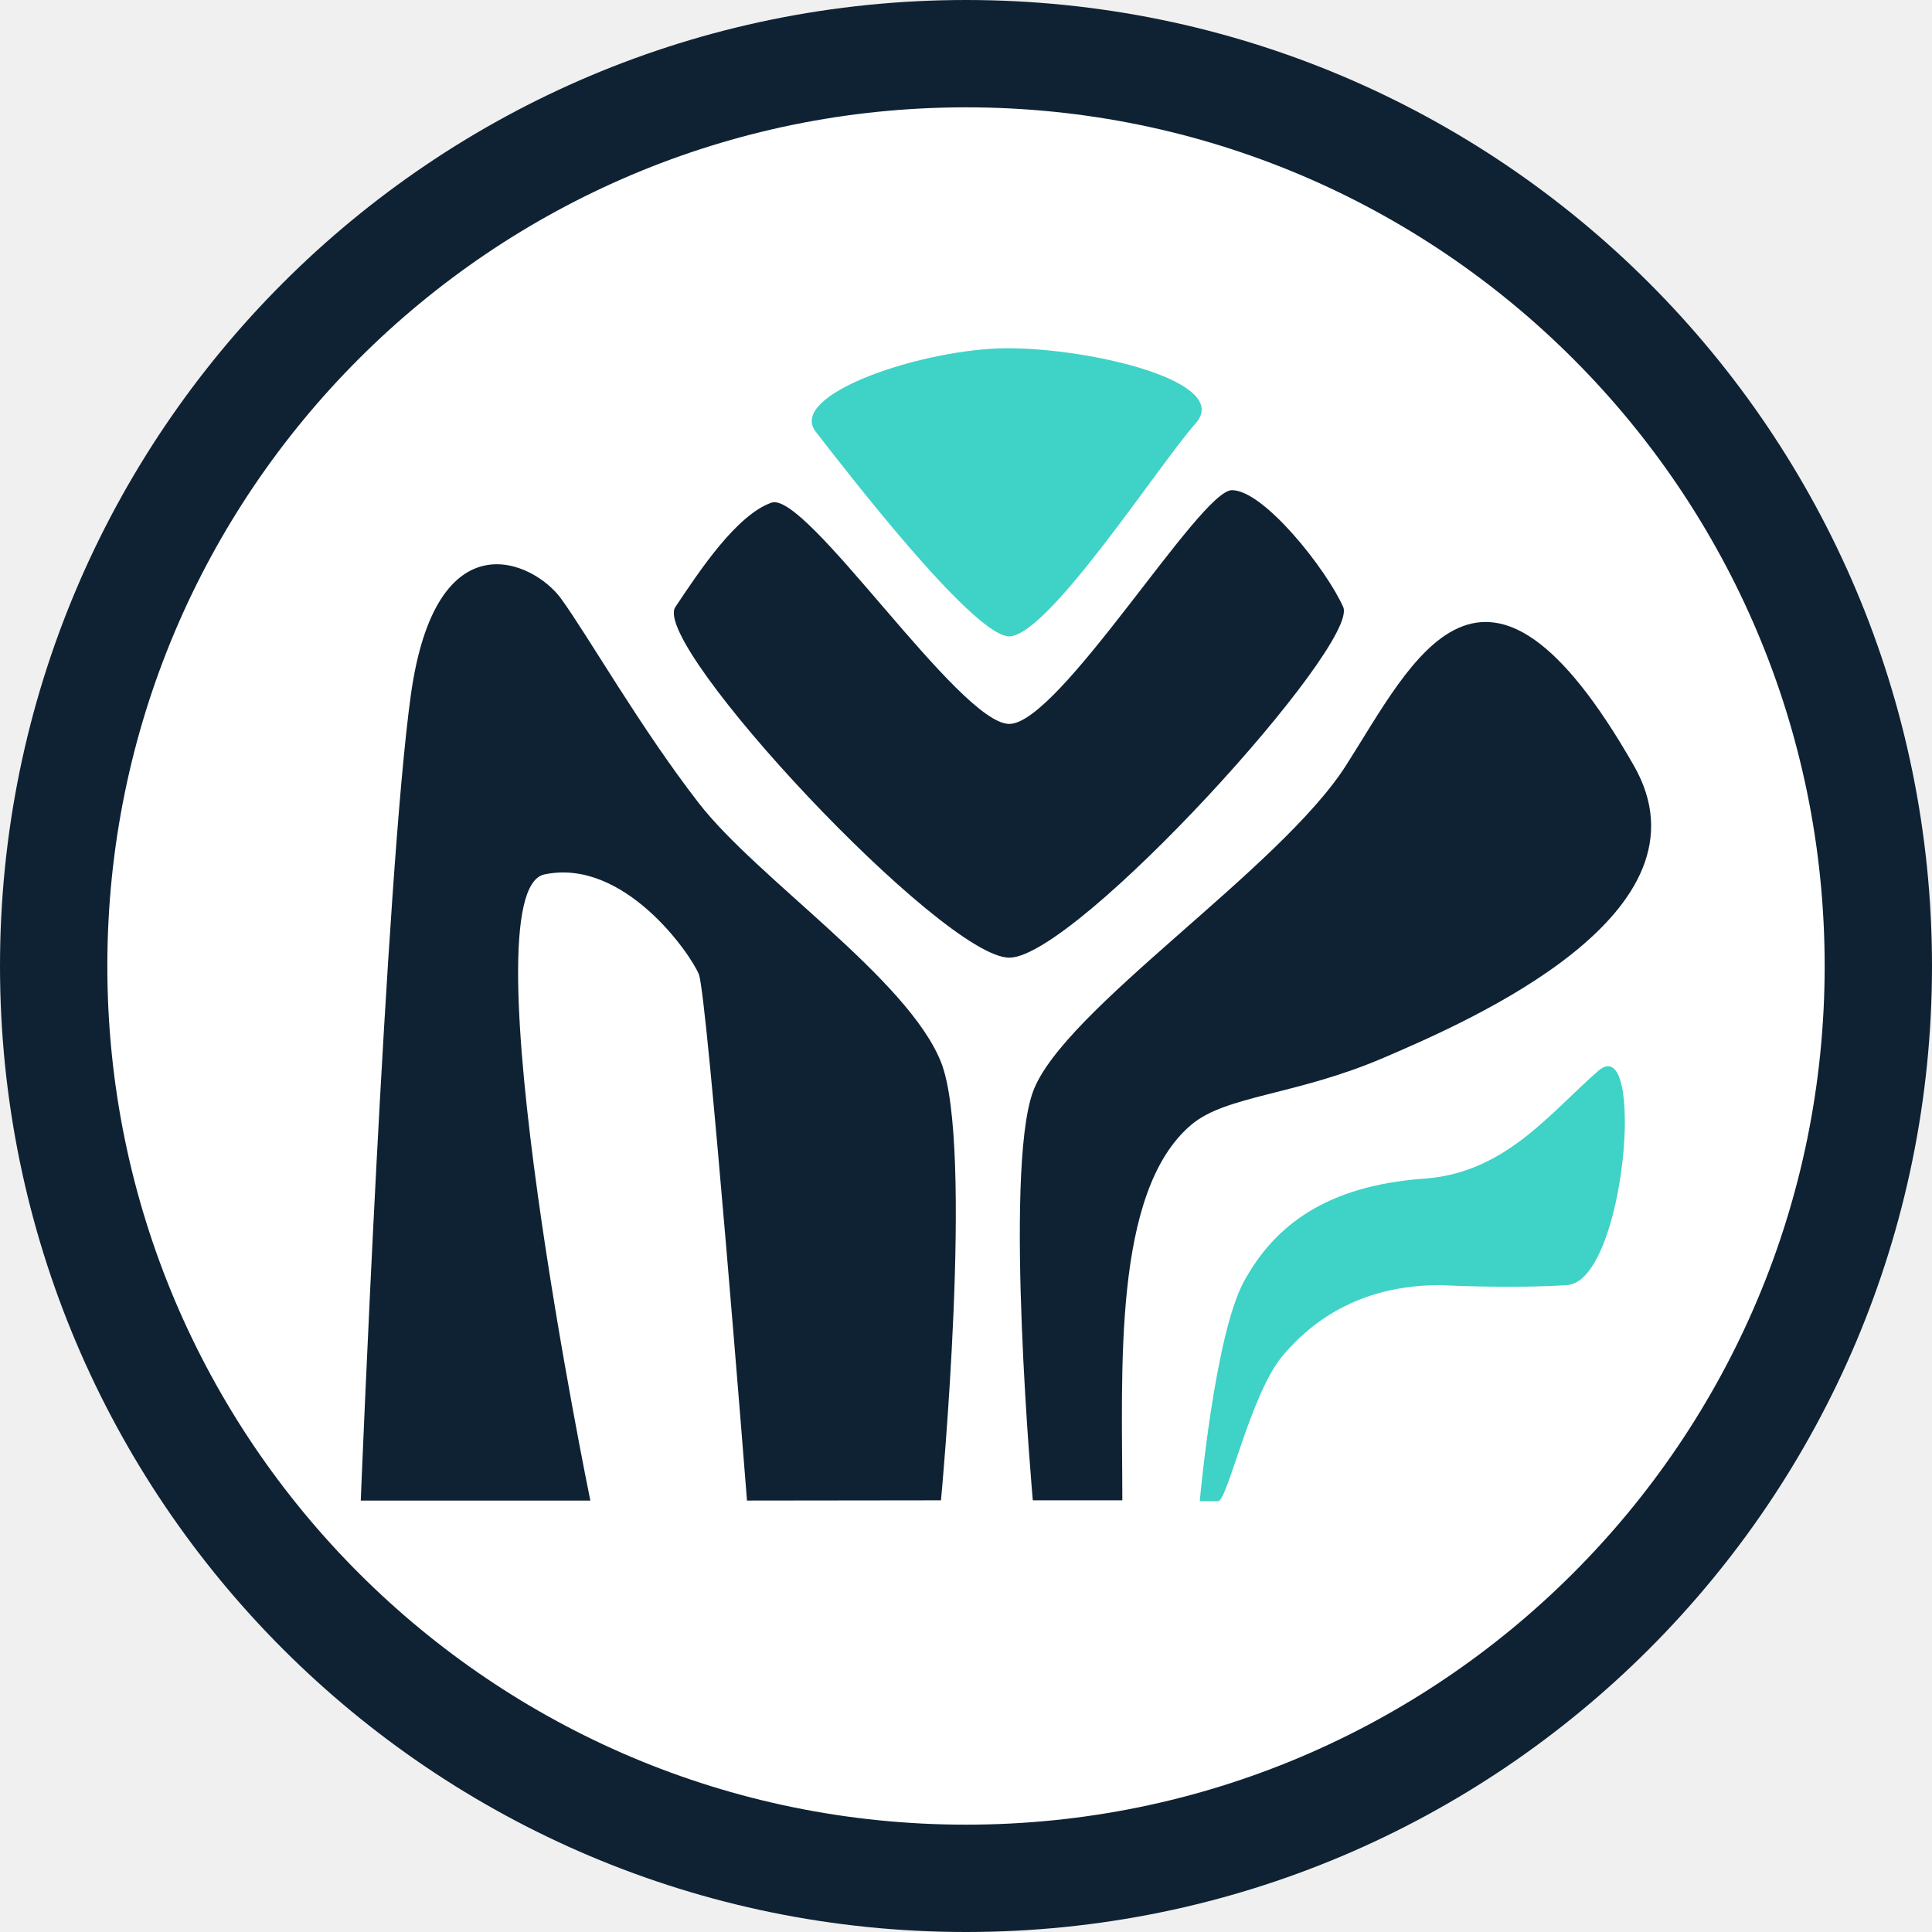
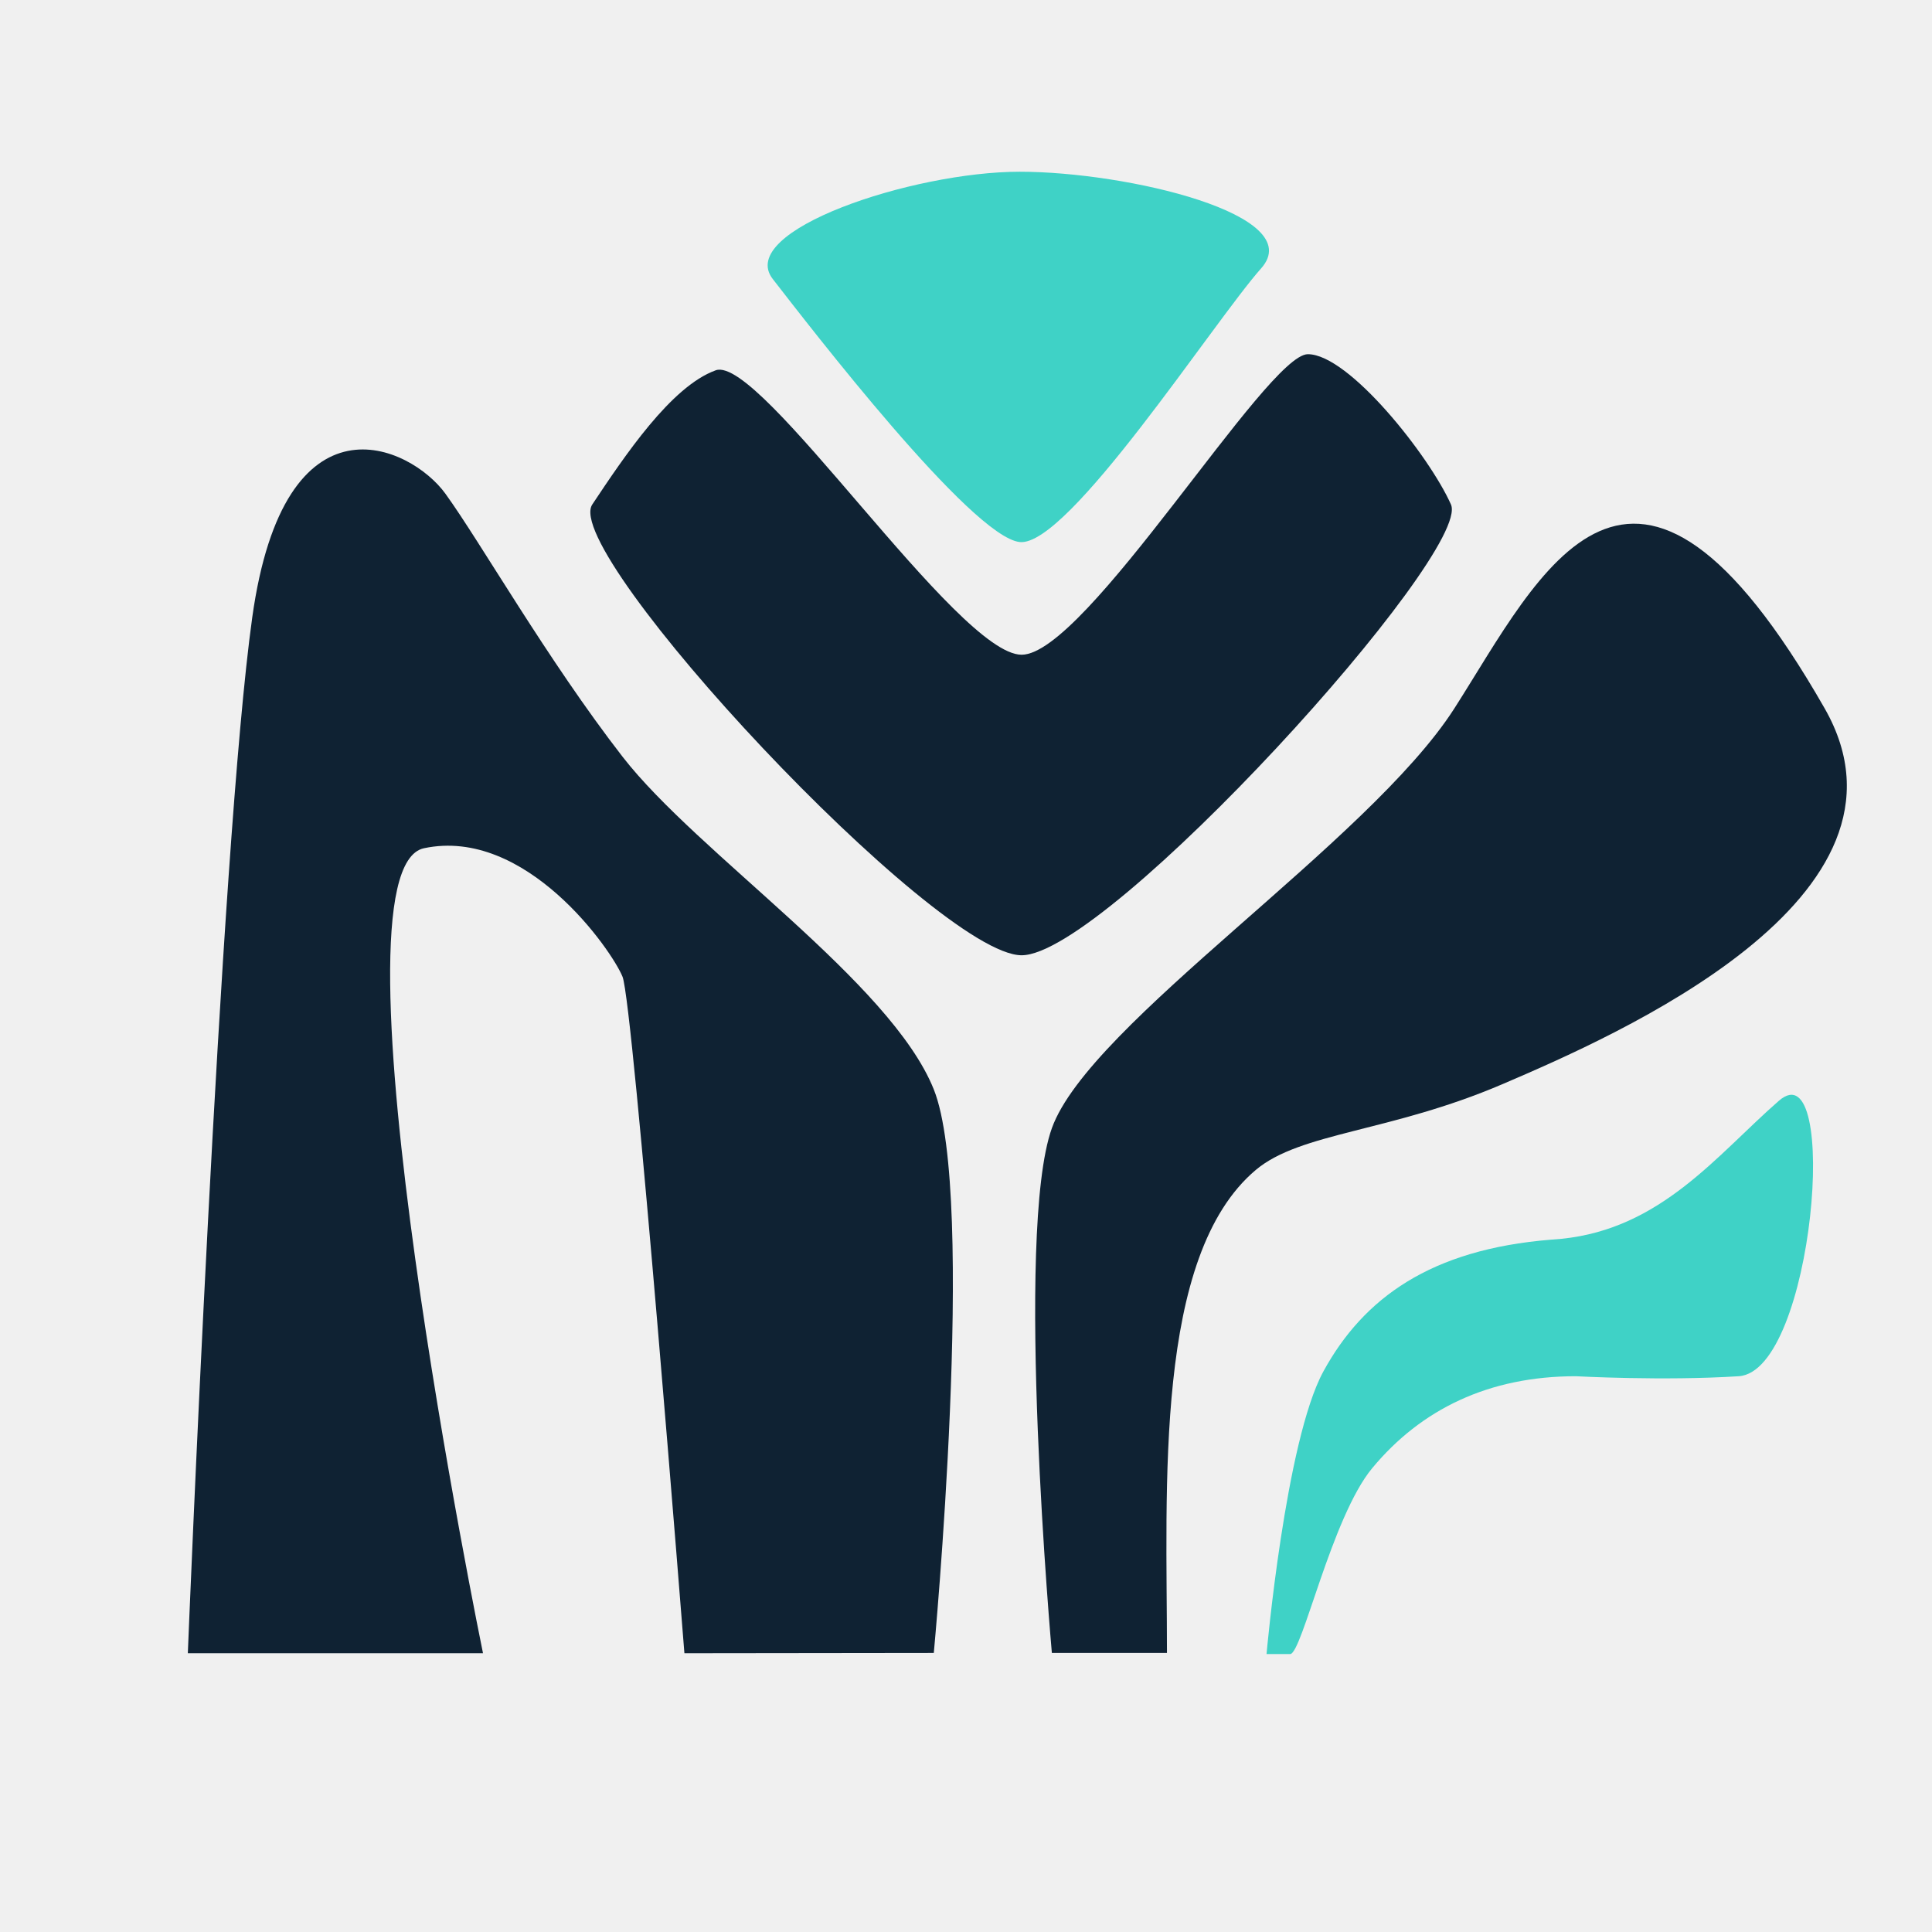
<svg xmlns="http://www.w3.org/2000/svg" width="180" height="180" viewBox="0 0 180 180" fill="none">
-   <circle cx="90" cy="90" r="85" fill="#FFFFFF" stroke="#0F2233" stroke-width="10" />
-   <g transform="translate(20 20) scale(0.7778)">
-     <path d="M17.5 154.028C17.5 154.028 20.5 79.028 23.5 57.528C26.5 36.028 38.241 41.5 41.5 46C44.759 50.5 51 61.472 58 70.5C65 79.528 83 91.5 87 101.5C91 111.5 87 154 87 154L63.765 154.028C63.765 154.028 59 93.472 58 91C57 88.528 49 77.017 39.5 79.028C30 81.039 45 154.028 45 154.028H17.5Z" fill="#0F2233" />
-     <path d="M98 105.111C101.5 95.333 127.5 78.5 135.5 66C143.5 53.5 152 34.5 170 66C180.088 83.654 150.5 96.5 140 101C129.5 105.5 121.176 105.484 117 109C107.5 117 108.723 138.519 108.723 154H98C98 154 94.5 114.889 98 105.111Z" fill="#0F2233" />
-     <path d="M161.991 128.22C154.982 128.669 146.818 128.22 146.818 128.22C138.7 128.22 132.388 131.306 127.845 136.786C124.062 141.348 121.307 154.106 120.198 154.106C119.09 154.106 118 154.106 118 154.106C118 154.106 119.765 134.233 123.299 127.77C127.04 120.928 133.306 116.403 144.485 115.498C144.485 115.498 145.087 115.456 145.471 115.418C154.796 114.486 160 107.558 165.733 102.558C171.467 97.558 169 127.77 161.991 128.22Z" fill="#3FD2C6" />
-     <path d="M66.682 34.5C70.849 33 89.182 61 95.182 61C101.182 61 118.015 33 121.849 33C125.682 33 133.182 42.5 135.182 47C137.182 51.5 103.182 89 95.182 89C87.182 89 52.182 51.5 55.182 47C58.182 42.5 62.515 36 66.682 34.5Z" fill="#0F2233" />
-     <path d="M95 16C105 16 121.944 20 117.5 25C113.055 30 99.5 51 95 50.5C90.5 50 75.5 30.5 72 26C68.5 21.5 85 16 95 16Z" fill="#3FD2C6" />
-   </g>
+   <style>.ink{fill:#0F2233}.accent{fill:#3FD2C6}@media (prefers-color-scheme: dark){.ink{fill:#FFFFFF}}</style>
+   <path class="ink" d="M17.5 154.028C17.5 154.028 20.5 79.028 23.5 57.528C26.5 36.028 38.241 41.5 41.5 46C44.759 50.5 51 61.472 58 70.5C65 79.528 83 91.5 87 101.5C91 111.5 87 154 87 154L63.765 154.028C63.765 154.028 59 93.472 58 91C57 88.528 49 77.017 39.5 79.028C30 81.039 45 154.028 45 154.028H17.5Z" />
+   <path class="ink" d="M98 105.111C101.5 95.333 127.5 78.5 135.5 66C143.5 53.5 152 34.5 170 66C180.088 83.654 150.5 96.5 140 101C129.5 105.5 121.176 105.484 117 109C107.5 117 108.723 138.519 108.723 154H98C98 154 94.5 114.889 98 105.111Z" />
+   <path class="accent" d="M161.991 128.22C154.982 128.669 146.818 128.22 146.818 128.22C138.7 128.22 132.388 131.306 127.845 136.786C124.062 141.348 121.307 154.106 120.198 154.106C119.09 154.106 118 154.106 118 154.106C118 154.106 119.765 134.233 123.299 127.77C127.04 120.928 133.306 116.403 144.485 115.498C144.485 115.498 145.087 115.456 145.471 115.418C154.796 114.486 160 107.558 165.733 102.558C171.467 97.558 169 127.77 161.991 128.22Z" />
+   <path class="ink" d="M66.682 34.5C70.849 33 89.182 61 95.182 61C101.182 61 118.015 33 121.849 33C125.682 33 133.182 42.5 135.182 47C137.182 51.5 103.182 89 95.182 89C87.182 89 52.182 51.5 55.182 47C58.182 42.5 62.515 36 66.682 34.5Z" />
+   <path class="accent" d="M95 16C105 16 121.944 20 117.5 25C113.055 30 99.5 51 95 50.5C90.5 50 75.5 30.5 72 26C68.5 21.5 85 16 95 16Z" />
</svg>
